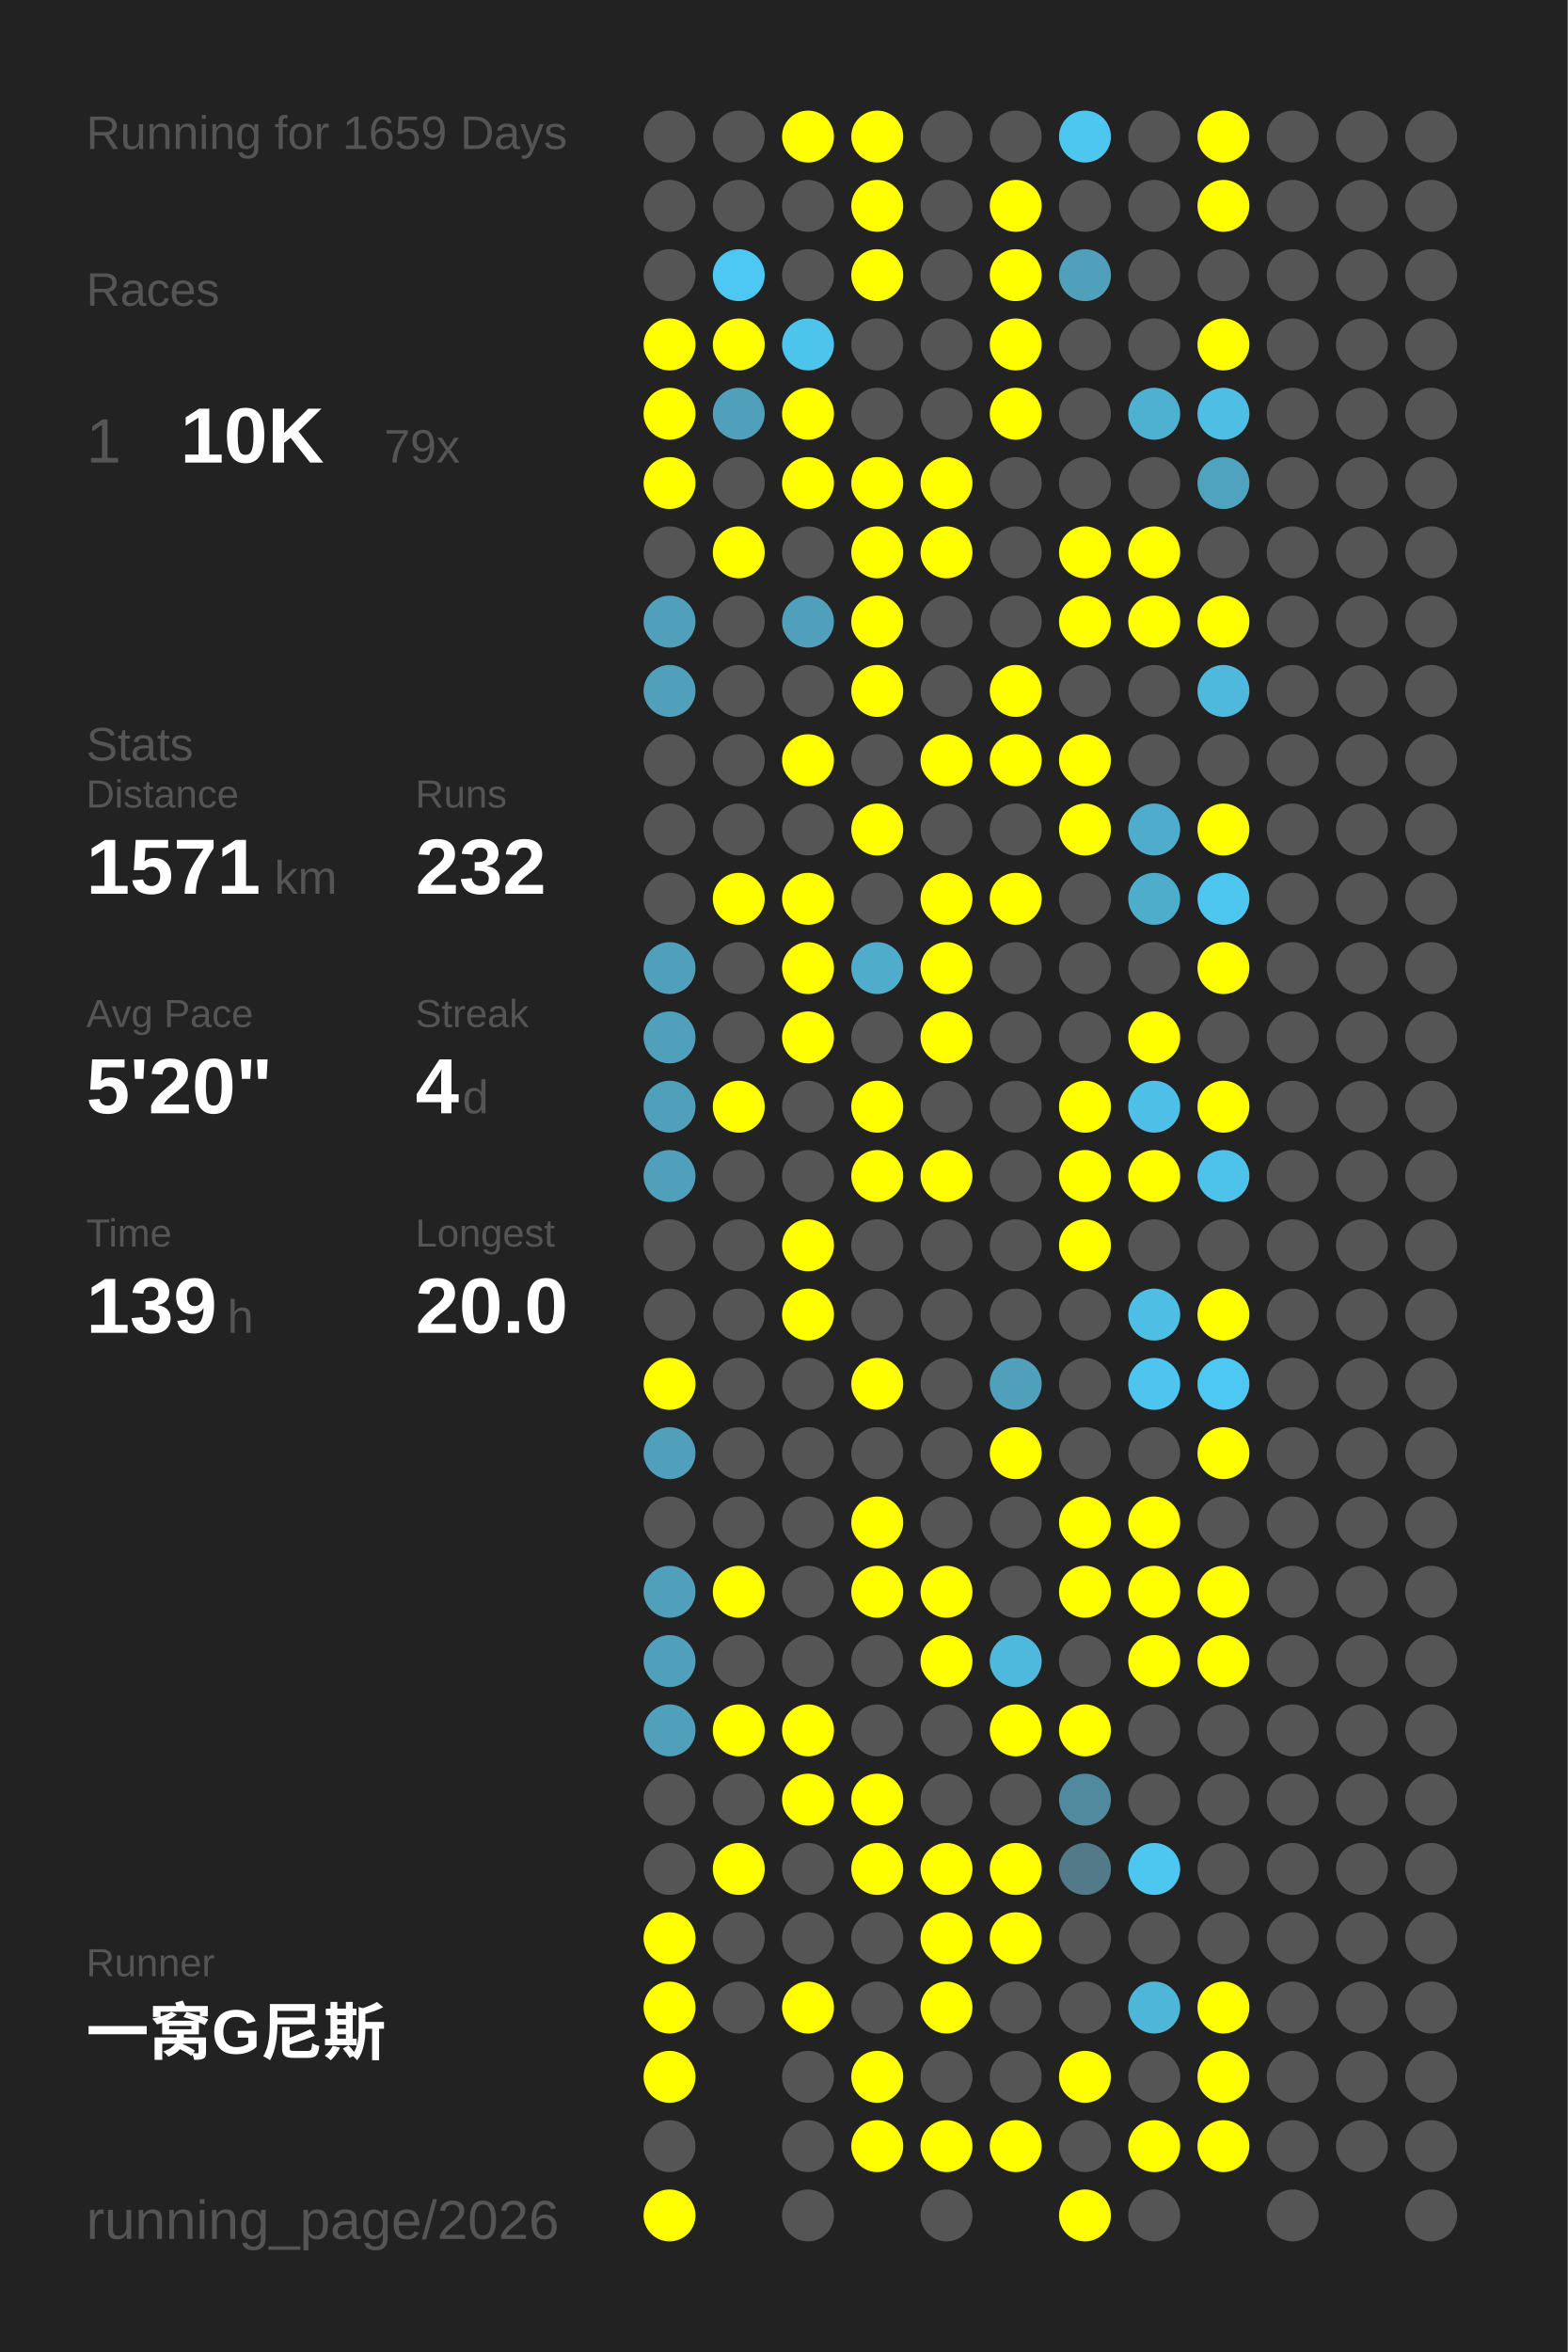
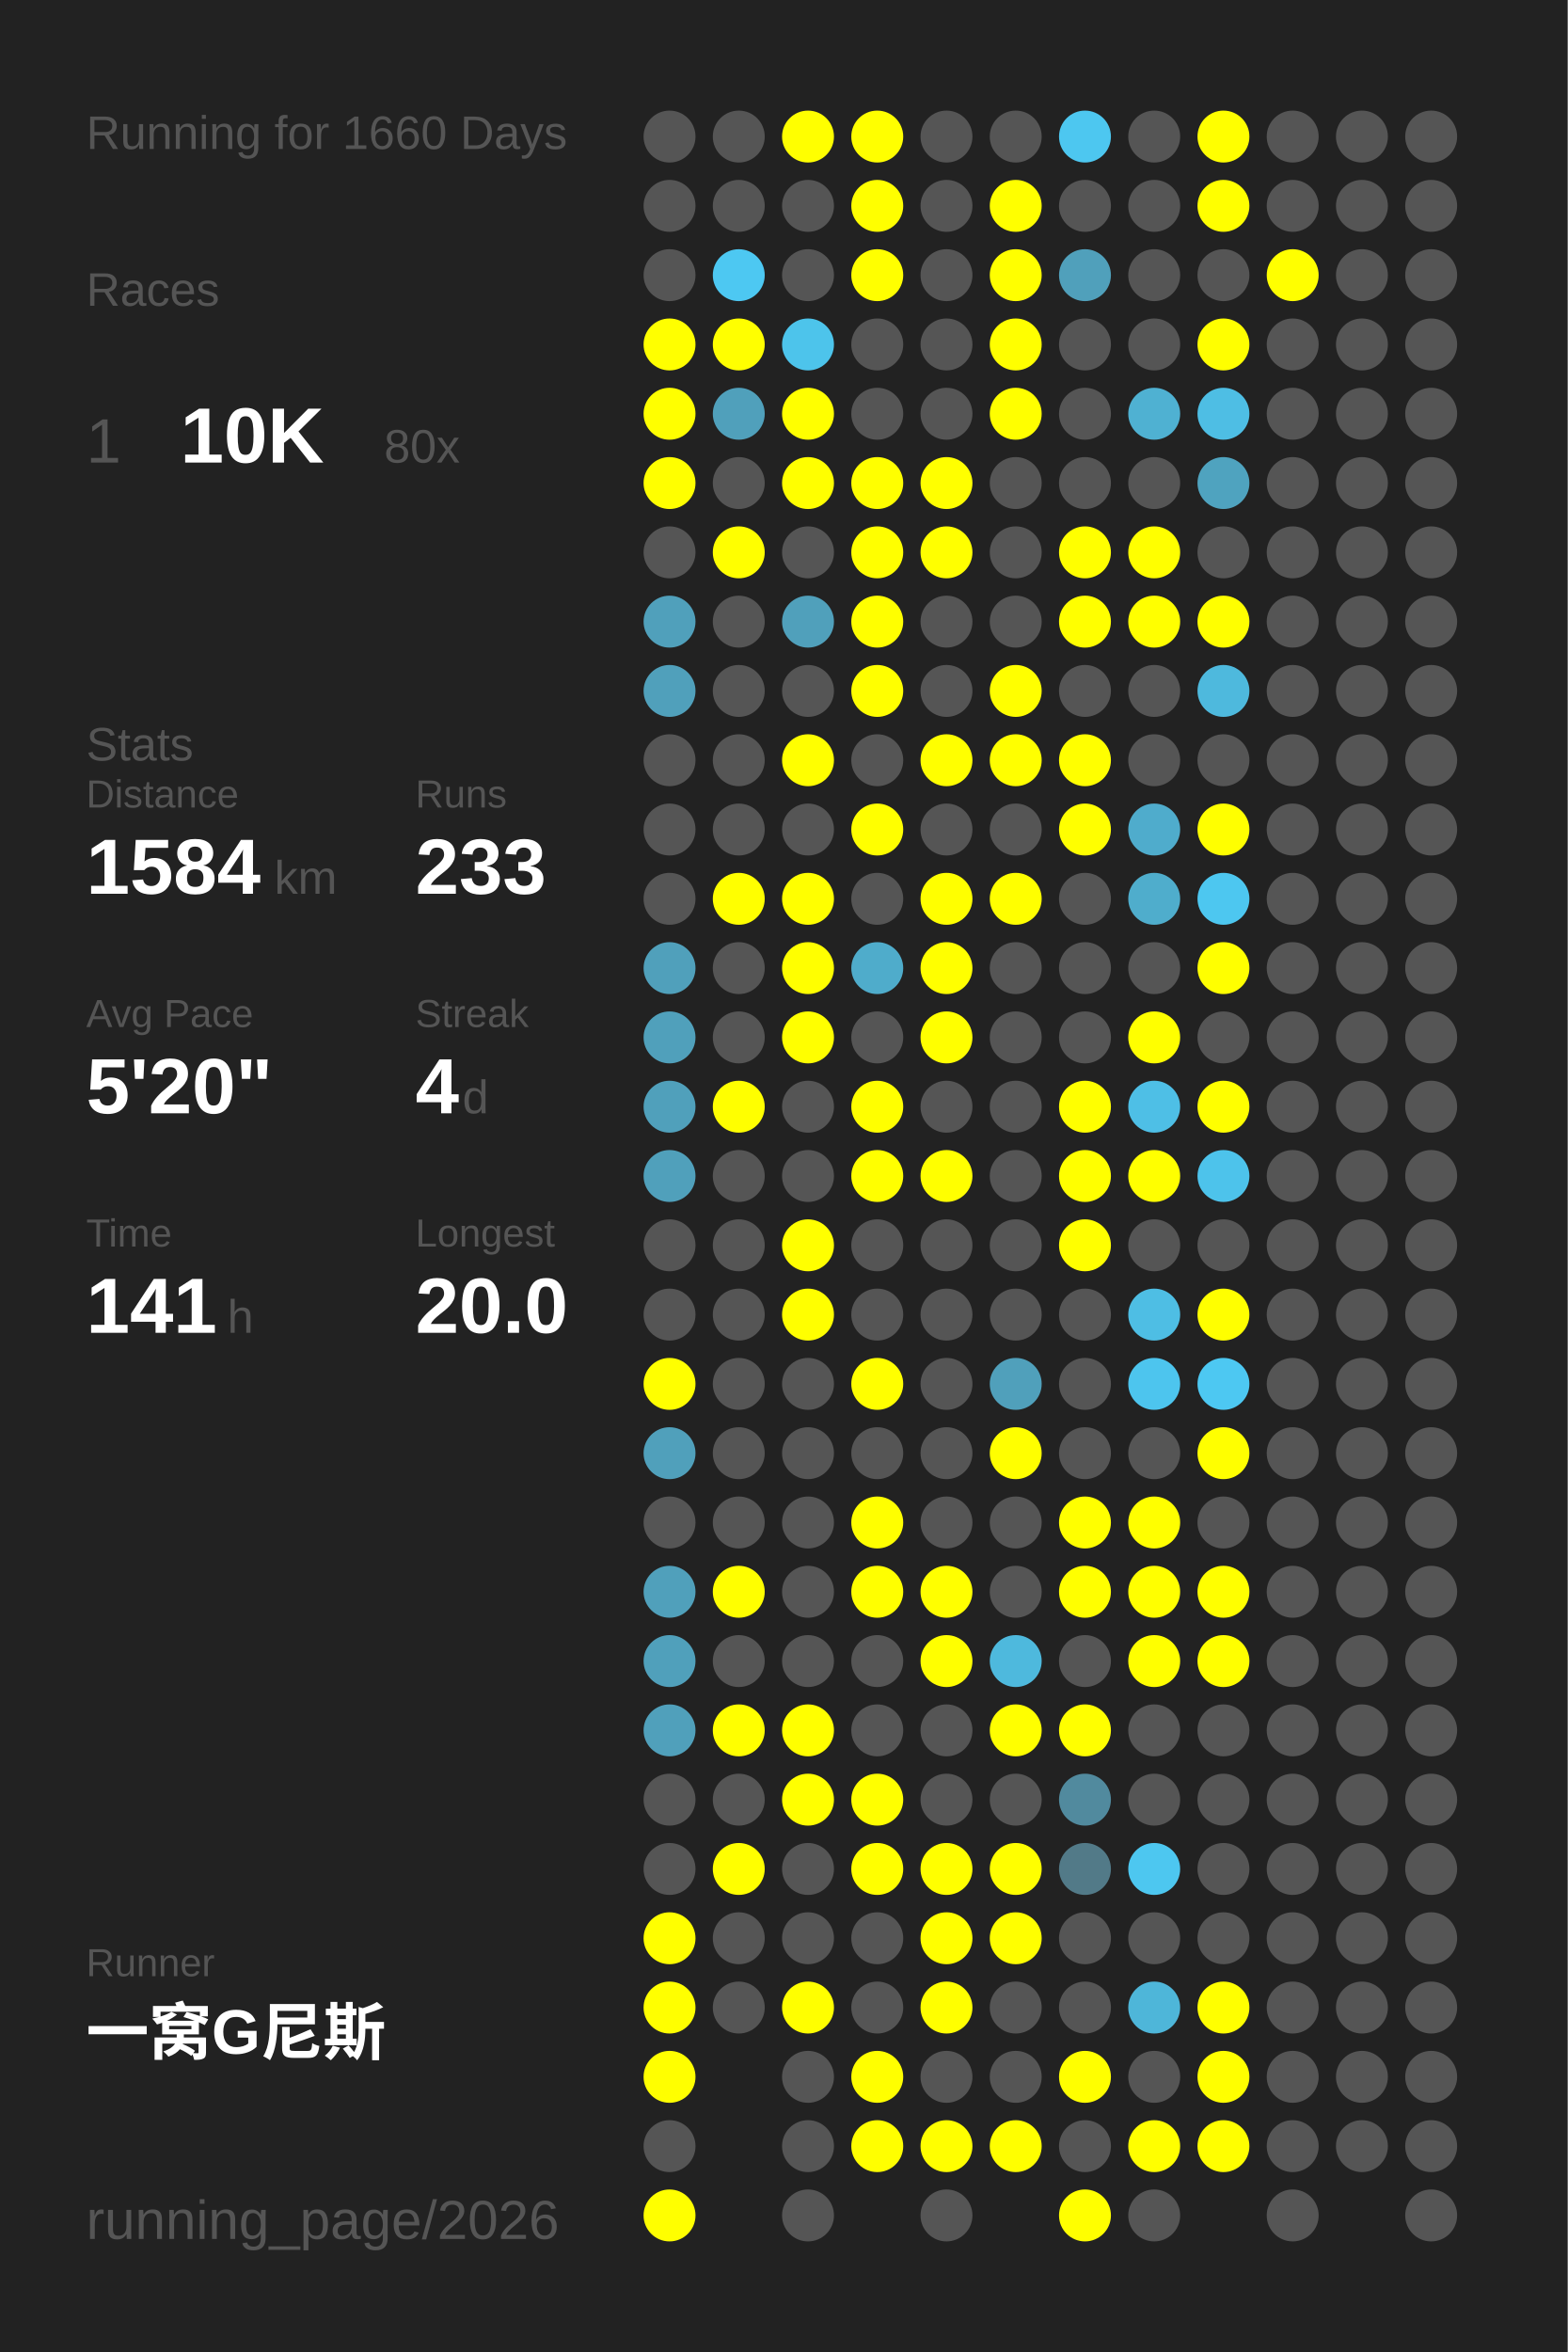
<svg xmlns="http://www.w3.org/2000/svg" baseProfile="full" height="300mm" version="1.1" viewBox="0,0,200,300" width="200mm">
  <defs />
  <rect fill="#222222" height="300" width="200" x="0" y="0" />
-   <text fill="#555555" style="font-size:6px; font-family:Arial;" x="11" y="19">Running for 1659 Days</text>
+   <text fill="#555555" style="font-size:6px; font-family:Arial;" x="11" y="19">Running for 1660 Days</text>
  <text fill="#555555" style="font-size:6px; font-family:Arial;" x="11" y="39">Races</text>
  <text fill="#555555" style="font-size:8px; font-family:Arial;" x="11" y="59">1</text>
  <text fill="#FFFFFF" style="font-size:10px; font-family:Arial; font-weight:bold;" x="23" y="59">10K</text>
-   <text fill="#555555" style="font-size:6px; font-family:Arial;" x="49" y="59">79x</text>
+   <text fill="#555555" style="font-size:6px; font-family:Arial;" x="49" y="59">80x</text>
  <text fill="#555555" style="font-size:6px; font-family:Arial;" x="11" y="97">Stats</text>
  <text fill="#555555" style="font-size:5px; font-family:Arial;" x="11" y="103">Distance</text>
-   <text fill="#FFFFFF" style="font-size:10px; font-family:Arial; font-weight:bold;" x="11" y="114">1571</text>
+   <text fill="#FFFFFF" style="font-size:10px; font-family:Arial; font-weight:bold;" x="11" y="114">1584</text>
  <text fill="#555555" style="font-size:6px; font-family:Arial;" x="35" y="114">km</text>
  <text fill="#555555" style="font-size:5px; font-family:Arial;" x="53" y="103">Runs</text>
-   <text fill="#FFFFFF" style="font-size:10px; font-family:Arial; font-weight:bold;" x="53" y="114">232</text>
+   <text fill="#FFFFFF" style="font-size:10px; font-family:Arial; font-weight:bold;" x="53" y="114">233</text>
  <text fill="#555555" style="font-size:5px; font-family:Arial;" x="11" y="131">Avg Pace</text>
  <text fill="#FFFFFF" style="font-size:10px; font-family:Arial; font-weight:bold;" x="11" y="142">5'20"</text>
  <text fill="#555555" style="font-size:5px; font-family:Arial;" x="53" y="131">Streak</text>
  <text fill="#FFFFFF" style="font-size:10px; font-family:Arial; font-weight:bold;" x="53" y="142">4</text>
  <text fill="#555555" style="font-size:6px; font-family:Arial;" x="59" y="142">d</text>
  <text fill="#555555" style="font-size:5px; font-family:Arial;" x="11" y="159">Time</text>
-   <text fill="#FFFFFF" style="font-size:10px; font-family:Arial; font-weight:bold;" x="11" y="170">139</text>
+   <text fill="#FFFFFF" style="font-size:10px; font-family:Arial; font-weight:bold;" x="11" y="170">141</text>
  <text fill="#555555" style="font-size:6px; font-family:Arial;" x="29" y="170">h</text>
  <text fill="#555555" style="font-size:5px; font-family:Arial;" x="53" y="159">Longest</text>
  <text fill="#FFFFFF" style="font-size:10px; font-family:Arial; font-weight:bold;" x="53" y="170">20.0</text>
  <text fill="#555555" style="font-size:5px; font-family:Arial;" x="11" y="252.065">Runner</text>
  <text fill="#FFFFFF" style="font-size:8px; font-family:Arial; font-weight:bold;" x="11" y="262.065">一窝G尼斯</text>
  <text fill="#555555" style="font-size:7px; font-family:Arial;" x="11" y="285.581">running_page/2026</text>
  <circle cx="85.417" cy="17.419" fill="#555555" r="3.312" />
  <circle cx="85.417" cy="26.258" fill="#555555" r="3.312" />
  <circle cx="85.417" cy="35.097" fill="#555555" r="3.312" />
  <circle cx="85.417" cy="43.935" fill="#FFFF00" r="3.312" />
  <circle cx="85.417" cy="52.774" fill="#FFFF00" r="3.312" />
  <circle cx="85.417" cy="61.613" fill="#FFFF00" r="3.312" />
  <circle cx="85.417" cy="70.452" fill="#555555" r="3.312" />
  <circle cx="85.417" cy="79.29" fill="#50a0bb" r="3.312" />
  <circle cx="85.417" cy="88.129" fill="#50a0bb" r="3.312" />
  <circle cx="85.417" cy="96.968" fill="#555555" r="3.312" />
  <circle cx="85.417" cy="105.806" fill="#555555" r="3.312" />
  <circle cx="85.417" cy="114.645" fill="#555555" r="3.312" />
  <circle cx="85.417" cy="123.484" fill="#50a0bb" r="3.312" />
  <circle cx="85.417" cy="132.323" fill="#50a0bb" r="3.312" />
  <circle cx="85.417" cy="141.161" fill="#50a0bb" r="3.312" />
  <circle cx="85.417" cy="150" fill="#50a0bb" r="3.312" />
  <circle cx="85.417" cy="158.839" fill="#555555" r="3.312" />
  <circle cx="85.417" cy="167.677" fill="#555555" r="3.312" />
  <circle cx="85.417" cy="176.516" fill="#FFFF00" r="3.312" />
  <circle cx="85.417" cy="185.355" fill="#50a0bb" r="3.312" />
  <circle cx="85.417" cy="194.194" fill="#555555" r="3.312" />
  <circle cx="85.417" cy="203.032" fill="#50a0bb" r="3.312" />
  <circle cx="85.417" cy="211.871" fill="#50a0bb" r="3.312" />
  <circle cx="85.417" cy="220.71" fill="#50a0bb" r="3.312" />
  <circle cx="85.417" cy="229.548" fill="#555555" r="3.312" />
  <circle cx="85.417" cy="238.387" fill="#555555" r="3.312" />
  <circle cx="85.417" cy="247.226" fill="#FFFF00" r="3.312" />
  <circle cx="85.417" cy="256.065" fill="#FFFF00" r="3.312" />
  <circle cx="85.417" cy="264.903" fill="#FFFF00" r="3.312" />
  <circle cx="85.417" cy="273.742" fill="#555555" r="3.312" />
  <circle cx="85.417" cy="282.581" fill="#FFFF00" r="3.312" />
  <circle cx="94.25" cy="17.419" fill="#555555" r="3.312" />
  <circle cx="94.25" cy="26.258" fill="#555555" r="3.312" />
  <circle cx="94.25" cy="35.097" fill="#4dc8f2" r="3.312" />
  <circle cx="94.25" cy="43.935" fill="#FFFF00" r="3.312" />
  <circle cx="94.25" cy="52.774" fill="#50a0bb" r="3.312" />
  <circle cx="94.25" cy="61.613" fill="#555555" r="3.312" />
  <circle cx="94.25" cy="70.452" fill="#FFFF00" r="3.312" />
  <circle cx="94.25" cy="79.29" fill="#555555" r="3.312" />
  <circle cx="94.25" cy="88.129" fill="#555555" r="3.312" />
  <circle cx="94.25" cy="96.968" fill="#555555" r="3.312" />
  <circle cx="94.25" cy="105.806" fill="#555555" r="3.312" />
  <circle cx="94.25" cy="114.645" fill="#FFFF00" r="3.312" />
  <circle cx="94.25" cy="123.484" fill="#555555" r="3.312" />
  <circle cx="94.25" cy="132.323" fill="#555555" r="3.312" />
  <circle cx="94.25" cy="141.161" fill="#FFFF00" r="3.312" />
  <circle cx="94.25" cy="150" fill="#555555" r="3.312" />
  <circle cx="94.25" cy="158.839" fill="#555555" r="3.312" />
  <circle cx="94.25" cy="167.677" fill="#555555" r="3.312" />
  <circle cx="94.25" cy="176.516" fill="#555555" r="3.312" />
  <circle cx="94.25" cy="185.355" fill="#555555" r="3.312" />
  <circle cx="94.25" cy="194.194" fill="#555555" r="3.312" />
  <circle cx="94.25" cy="203.032" fill="#FFFF00" r="3.312" />
  <circle cx="94.25" cy="211.871" fill="#555555" r="3.312" />
  <circle cx="94.25" cy="220.71" fill="#FFFF00" r="3.312" />
  <circle cx="94.25" cy="229.548" fill="#555555" r="3.312" />
  <circle cx="94.25" cy="238.387" fill="#FFFF00" r="3.312" />
  <circle cx="94.25" cy="247.226" fill="#555555" r="3.312" />
  <circle cx="94.25" cy="256.065" fill="#555555" r="3.312" />
  <circle cx="103.083" cy="17.419" fill="#FFFF00" r="3.312" />
  <circle cx="103.083" cy="26.258" fill="#555555" r="3.312" />
  <circle cx="103.083" cy="35.097" fill="#555555" r="3.312" />
  <circle cx="103.083" cy="43.935" fill="#4dc4eb" r="3.312" />
  <circle cx="103.083" cy="52.774" fill="#FFFF00" r="3.312" />
  <circle cx="103.083" cy="61.613" fill="#FFFF00" r="3.312" />
  <circle cx="103.083" cy="70.452" fill="#555555" r="3.312" />
  <circle cx="103.083" cy="79.29" fill="#50a0bb" r="3.312" />
  <circle cx="103.083" cy="88.129" fill="#555555" r="3.312" />
  <circle cx="103.083" cy="96.968" fill="#FFFF00" r="3.312" />
  <circle cx="103.083" cy="105.806" fill="#555555" r="3.312" />
  <circle cx="103.083" cy="114.645" fill="#FFFF00" r="3.312" />
  <circle cx="103.083" cy="123.484" fill="#FFFF00" r="3.312" />
  <circle cx="103.083" cy="132.323" fill="#FFFF00" r="3.312" />
  <circle cx="103.083" cy="141.161" fill="#555555" r="3.312" />
  <circle cx="103.083" cy="150" fill="#555555" r="3.312" />
  <circle cx="103.083" cy="158.839" fill="#FFFF00" r="3.312" />
  <circle cx="103.083" cy="167.677" fill="#FFFF00" r="3.312" />
  <circle cx="103.083" cy="176.516" fill="#555555" r="3.312" />
  <circle cx="103.083" cy="185.355" fill="#555555" r="3.312" />
  <circle cx="103.083" cy="194.194" fill="#555555" r="3.312" />
  <circle cx="103.083" cy="203.032" fill="#555555" r="3.312" />
  <circle cx="103.083" cy="211.871" fill="#555555" r="3.312" />
  <circle cx="103.083" cy="220.71" fill="#FFFF00" r="3.312" />
  <circle cx="103.083" cy="229.548" fill="#FFFF00" r="3.312" />
  <circle cx="103.083" cy="238.387" fill="#555555" r="3.312" />
  <circle cx="103.083" cy="247.226" fill="#555555" r="3.312" />
  <circle cx="103.083" cy="256.065" fill="#FFFF00" r="3.312" />
  <circle cx="103.083" cy="264.903" fill="#555555" r="3.312" />
  <circle cx="103.083" cy="273.742" fill="#555555" r="3.312" />
  <circle cx="103.083" cy="282.581" fill="#555555" r="3.312" />
  <circle cx="111.917" cy="17.419" fill="#FFFF00" r="3.312" />
  <circle cx="111.917" cy="26.258" fill="#FFFF00" r="3.312" />
  <circle cx="111.917" cy="35.097" fill="#FFFF00" r="3.312" />
  <circle cx="111.917" cy="43.935" fill="#555555" r="3.312" />
  <circle cx="111.917" cy="52.774" fill="#555555" r="3.312" />
  <circle cx="111.917" cy="61.613" fill="#FFFF00" r="3.312" />
  <circle cx="111.917" cy="70.452" fill="#FFFF00" r="3.312" />
  <circle cx="111.917" cy="79.29" fill="#FFFF00" r="3.312" />
  <circle cx="111.917" cy="88.129" fill="#FFFF00" r="3.312" />
  <circle cx="111.917" cy="96.968" fill="#555555" r="3.312" />
  <circle cx="111.917" cy="105.806" fill="#FFFF00" r="3.312" />
  <circle cx="111.917" cy="114.645" fill="#555555" r="3.312" />
  <circle cx="111.917" cy="123.484" fill="#4faccb" r="3.312" />
  <circle cx="111.917" cy="132.323" fill="#555555" r="3.312" />
  <circle cx="111.917" cy="141.161" fill="#FFFF00" r="3.312" />
  <circle cx="111.917" cy="150" fill="#FFFF00" r="3.312" />
  <circle cx="111.917" cy="158.839" fill="#555555" r="3.312" />
  <circle cx="111.917" cy="167.677" fill="#555555" r="3.312" />
  <circle cx="111.917" cy="176.516" fill="#FFFF00" r="3.312" />
  <circle cx="111.917" cy="185.355" fill="#555555" r="3.312" />
  <circle cx="111.917" cy="194.194" fill="#FFFF00" r="3.312" />
  <circle cx="111.917" cy="203.032" fill="#FFFF00" r="3.312" />
  <circle cx="111.917" cy="211.871" fill="#555555" r="3.312" />
  <circle cx="111.917" cy="220.71" fill="#555555" r="3.312" />
  <circle cx="111.917" cy="229.548" fill="#FFFF00" r="3.312" />
  <circle cx="111.917" cy="238.387" fill="#FFFF00" r="3.312" />
  <circle cx="111.917" cy="247.226" fill="#555555" r="3.312" />
  <circle cx="111.917" cy="256.065" fill="#555555" r="3.312" />
  <circle cx="111.917" cy="264.903" fill="#FFFF00" r="3.312" />
  <circle cx="111.917" cy="273.742" fill="#FFFF00" r="3.312" />
  <circle cx="120.75" cy="17.419" fill="#555555" r="3.312" />
  <circle cx="120.75" cy="26.258" fill="#555555" r="3.312" />
  <circle cx="120.75" cy="35.097" fill="#555555" r="3.312" />
  <circle cx="120.75" cy="43.935" fill="#555555" r="3.312" />
  <circle cx="120.75" cy="52.774" fill="#555555" r="3.312" />
  <circle cx="120.75" cy="61.613" fill="#FFFF00" r="3.312" />
  <circle cx="120.75" cy="70.452" fill="#FFFF00" r="3.312" />
  <circle cx="120.75" cy="79.29" fill="#555555" r="3.312" />
  <circle cx="120.75" cy="88.129" fill="#555555" r="3.312" />
  <circle cx="120.75" cy="96.968" fill="#FFFF00" r="3.312" />
  <circle cx="120.75" cy="105.806" fill="#555555" r="3.312" />
  <circle cx="120.75" cy="114.645" fill="#FFFF00" r="3.312" />
  <circle cx="120.75" cy="123.484" fill="#FFFF00" r="3.312" />
  <circle cx="120.75" cy="132.323" fill="#FFFF00" r="3.312" />
  <circle cx="120.75" cy="141.161" fill="#555555" r="3.312" />
  <circle cx="120.75" cy="150" fill="#FFFF00" r="3.312" />
  <circle cx="120.75" cy="158.839" fill="#555555" r="3.312" />
  <circle cx="120.75" cy="167.677" fill="#555555" r="3.312" />
  <circle cx="120.75" cy="176.516" fill="#555555" r="3.312" />
  <circle cx="120.75" cy="185.355" fill="#555555" r="3.312" />
  <circle cx="120.75" cy="194.194" fill="#555555" r="3.312" />
  <circle cx="120.75" cy="203.032" fill="#FFFF00" r="3.312" />
  <circle cx="120.75" cy="211.871" fill="#FFFF00" r="3.312" />
  <circle cx="120.75" cy="220.71" fill="#555555" r="3.312" />
  <circle cx="120.75" cy="229.548" fill="#555555" r="3.312" />
  <circle cx="120.75" cy="238.387" fill="#FFFF00" r="3.312" />
  <circle cx="120.75" cy="247.226" fill="#FFFF00" r="3.312" />
  <circle cx="120.75" cy="256.065" fill="#FFFF00" r="3.312" />
  <circle cx="120.75" cy="264.903" fill="#555555" r="3.312" />
  <circle cx="120.75" cy="273.742" fill="#FFFF00" r="3.312" />
  <circle cx="120.75" cy="282.581" fill="#555555" r="3.312" />
  <circle cx="129.583" cy="17.419" fill="#555555" r="3.312" />
  <circle cx="129.583" cy="26.258" fill="#FFFF00" r="3.312" />
  <circle cx="129.583" cy="35.097" fill="#FFFF00" r="3.312" />
  <circle cx="129.583" cy="43.935" fill="#FFFF00" r="3.312" />
  <circle cx="129.583" cy="52.774" fill="#FFFF00" r="3.312" />
  <circle cx="129.583" cy="61.613" fill="#555555" r="3.312" />
  <circle cx="129.583" cy="70.452" fill="#555555" r="3.312" />
  <circle cx="129.583" cy="79.29" fill="#555555" r="3.312" />
  <circle cx="129.583" cy="88.129" fill="#FFFF00" r="3.312" />
  <circle cx="129.583" cy="96.968" fill="#FFFF00" r="3.312" />
  <circle cx="129.583" cy="105.806" fill="#555555" r="3.312" />
  <circle cx="129.583" cy="114.645" fill="#FFFF00" r="3.312" />
  <circle cx="129.583" cy="123.484" fill="#555555" r="3.312" />
  <circle cx="129.583" cy="132.323" fill="#555555" r="3.312" />
  <circle cx="129.583" cy="141.161" fill="#555555" r="3.312" />
  <circle cx="129.583" cy="150" fill="#555555" r="3.312" />
  <circle cx="129.583" cy="158.839" fill="#555555" r="3.312" />
  <circle cx="129.583" cy="167.677" fill="#555555" r="3.312" />
  <circle cx="129.583" cy="176.516" fill="#50a0bb" r="3.312" />
  <circle cx="129.583" cy="185.355" fill="#FFFF00" r="3.312" />
  <circle cx="129.583" cy="194.194" fill="#555555" r="3.312" />
  <circle cx="129.583" cy="203.032" fill="#555555" r="3.312" />
  <circle cx="129.583" cy="211.871" fill="#4eb9dd" r="3.312" />
  <circle cx="129.583" cy="220.71" fill="#FFFF00" r="3.312" />
  <circle cx="129.583" cy="229.548" fill="#555555" r="3.312" />
  <circle cx="129.583" cy="238.387" fill="#FFFF00" r="3.312" />
  <circle cx="129.583" cy="247.226" fill="#FFFF00" r="3.312" />
  <circle cx="129.583" cy="256.065" fill="#555555" r="3.312" />
  <circle cx="129.583" cy="264.903" fill="#555555" r="3.312" />
  <circle cx="129.583" cy="273.742" fill="#FFFF00" r="3.312" />
  <circle cx="138.417" cy="17.419" fill="#4dc7f0" r="3.312" />
  <circle cx="138.417" cy="26.258" fill="#555555" r="3.312" />
  <circle cx="138.417" cy="35.097" fill="#50a0bb" r="3.312" />
  <circle cx="138.417" cy="43.935" fill="#555555" r="3.312" />
  <circle cx="138.417" cy="52.774" fill="#555555" r="3.312" />
  <circle cx="138.417" cy="61.613" fill="#555555" r="3.312" />
  <circle cx="138.417" cy="70.452" fill="#FFFF00" r="3.312" />
  <circle cx="138.417" cy="79.29" fill="#FFFF00" r="3.312" />
  <circle cx="138.417" cy="88.129" fill="#555555" r="3.312" />
  <circle cx="138.417" cy="96.968" fill="#FFFF00" r="3.312" />
  <circle cx="138.417" cy="105.806" fill="#FFFF00" r="3.312" />
  <circle cx="138.417" cy="114.645" fill="#555555" r="3.312" />
  <circle cx="138.417" cy="123.484" fill="#555555" r="3.312" />
  <circle cx="138.417" cy="132.323" fill="#555555" r="3.312" />
  <circle cx="138.417" cy="141.161" fill="#FFFF00" r="3.312" />
  <circle cx="138.417" cy="150" fill="#FFFF00" r="3.312" />
  <circle cx="138.417" cy="158.839" fill="#FFFF00" r="3.312" />
  <circle cx="138.417" cy="167.677" fill="#555555" r="3.312" />
  <circle cx="138.417" cy="176.516" fill="#555555" r="3.312" />
  <circle cx="138.417" cy="185.355" fill="#555555" r="3.312" />
  <circle cx="138.417" cy="194.194" fill="#FFFF00" r="3.312" />
  <circle cx="138.417" cy="203.032" fill="#FFFF00" r="3.312" />
  <circle cx="138.417" cy="211.871" fill="#555555" r="3.312" />
  <circle cx="138.417" cy="220.71" fill="#FFFF00" r="3.312" />
  <circle cx="138.417" cy="229.548" fill="#518a9e" r="3.312" />
  <circle cx="138.417" cy="238.387" fill="#527a88" r="3.312" />
  <circle cx="138.417" cy="247.226" fill="#555555" r="3.312" />
  <circle cx="138.417" cy="256.065" fill="#555555" r="3.312" />
  <circle cx="138.417" cy="264.903" fill="#FFFF00" r="3.312" />
  <circle cx="138.417" cy="273.742" fill="#555555" r="3.312" />
  <circle cx="138.417" cy="282.581" fill="#FFFF00" r="3.312" />
  <circle cx="147.25" cy="17.419" fill="#555555" r="3.312" />
  <circle cx="147.25" cy="26.258" fill="#555555" r="3.312" />
  <circle cx="147.25" cy="35.097" fill="#555555" r="3.312" />
  <circle cx="147.25" cy="43.935" fill="#555555" r="3.312" />
  <circle cx="147.25" cy="52.774" fill="#4fb1d2" r="3.312" />
  <circle cx="147.25" cy="61.613" fill="#555555" r="3.312" />
  <circle cx="147.25" cy="70.452" fill="#FFFF00" r="3.312" />
  <circle cx="147.25" cy="79.29" fill="#FFFF00" r="3.312" />
  <circle cx="147.25" cy="88.129" fill="#555555" r="3.312" />
  <circle cx="147.25" cy="96.968" fill="#555555" r="3.312" />
  <circle cx="147.25" cy="105.806" fill="#4faccc" r="3.312" />
  <circle cx="147.25" cy="114.645" fill="#4fadcc" r="3.312" />
  <circle cx="147.25" cy="123.484" fill="#555555" r="3.312" />
  <circle cx="147.25" cy="132.323" fill="#FFFF00" r="3.312" />
  <circle cx="147.25" cy="141.161" fill="#4ebfe6" r="3.312" />
  <circle cx="147.25" cy="150" fill="#FFFF00" r="3.312" />
  <circle cx="147.25" cy="158.839" fill="#555555" r="3.312" />
  <circle cx="147.25" cy="167.677" fill="#4ebee4" r="3.312" />
  <circle cx="147.25" cy="176.516" fill="#4dc5ee" r="3.312" />
  <circle cx="147.25" cy="185.355" fill="#555555" r="3.312" />
  <circle cx="147.25" cy="194.194" fill="#FFFF00" r="3.312" />
  <circle cx="147.25" cy="203.032" fill="#FFFF00" r="3.312" />
  <circle cx="147.25" cy="211.871" fill="#FFFF00" r="3.312" />
  <circle cx="147.25" cy="220.71" fill="#555555" r="3.312" />
  <circle cx="147.25" cy="229.548" fill="#555555" r="3.312" />
  <circle cx="147.25" cy="238.387" fill="#4dc7f0" r="3.312" />
  <circle cx="147.25" cy="247.226" fill="#555555" r="3.312" />
  <circle cx="147.25" cy="256.065" fill="#4eb6d9" r="3.312" />
  <circle cx="147.25" cy="264.903" fill="#555555" r="3.312" />
  <circle cx="147.25" cy="273.742" fill="#FFFF00" r="3.312" />
  <circle cx="147.25" cy="282.581" fill="#555555" r="3.312" />
  <circle cx="156.083" cy="17.419" fill="#FFFF00" r="3.312" />
  <circle cx="156.083" cy="26.258" fill="#FFFF00" r="3.312" />
  <circle cx="156.083" cy="35.097" fill="#555555" r="3.312" />
  <circle cx="156.083" cy="43.935" fill="#FFFF00" r="3.312" />
  <circle cx="156.083" cy="52.774" fill="#4ebee4" r="3.312" />
  <circle cx="156.083" cy="61.613" fill="#4fa3bf" r="3.312" />
  <circle cx="156.083" cy="70.452" fill="#555555" r="3.312" />
  <circle cx="156.083" cy="79.29" fill="#FFFF00" r="3.312" />
  <circle cx="156.083" cy="88.129" fill="#4eb9dd" r="3.312" />
  <circle cx="156.083" cy="96.968" fill="#555555" r="3.312" />
  <circle cx="156.083" cy="105.806" fill="#FFFF00" r="3.312" />
  <circle cx="156.083" cy="114.645" fill="#4dc7f0" r="3.312" />
  <circle cx="156.083" cy="123.484" fill="#FFFF00" r="3.312" />
  <circle cx="156.083" cy="132.323" fill="#555555" r="3.312" />
  <circle cx="156.083" cy="141.161" fill="#FFFF00" r="3.312" />
  <circle cx="156.083" cy="150" fill="#4dc3eb" r="3.312" />
  <circle cx="156.083" cy="158.839" fill="#555555" r="3.312" />
  <circle cx="156.083" cy="167.677" fill="#FFFF00" r="3.312" />
  <circle cx="156.083" cy="176.516" fill="#4dc8f2" r="3.312" />
  <circle cx="156.083" cy="185.355" fill="#FFFF00" r="3.312" />
  <circle cx="156.083" cy="194.194" fill="#555555" r="3.312" />
  <circle cx="156.083" cy="203.032" fill="#FFFF00" r="3.312" />
  <circle cx="156.083" cy="211.871" fill="#FFFF00" r="3.312" />
  <circle cx="156.083" cy="220.71" fill="#555555" r="3.312" />
  <circle cx="156.083" cy="229.548" fill="#555555" r="3.312" />
  <circle cx="156.083" cy="238.387" fill="#555555" r="3.312" />
  <circle cx="156.083" cy="247.226" fill="#555555" r="3.312" />
  <circle cx="156.083" cy="256.065" fill="#FFFF00" r="3.312" />
  <circle cx="156.083" cy="264.903" fill="#FFFF00" r="3.312" />
  <circle cx="156.083" cy="273.742" fill="#FFFF00" r="3.312" />
  <circle cx="164.917" cy="17.419" fill="#555555" r="3.312" />
  <circle cx="164.917" cy="26.258" fill="#555555" r="3.312" />
-   <circle cx="164.917" cy="35.097" fill="#555555" r="3.312" />
+   <circle cx="164.917" cy="35.097" fill="#FFFF00" r="3.312" />
  <circle cx="164.917" cy="43.935" fill="#555555" r="3.312" />
  <circle cx="164.917" cy="52.774" fill="#555555" r="3.312" />
  <circle cx="164.917" cy="61.613" fill="#555555" r="3.312" />
  <circle cx="164.917" cy="70.452" fill="#555555" r="3.312" />
  <circle cx="164.917" cy="79.29" fill="#555555" r="3.312" />
  <circle cx="164.917" cy="88.129" fill="#555555" r="3.312" />
  <circle cx="164.917" cy="96.968" fill="#555555" r="3.312" />
  <circle cx="164.917" cy="105.806" fill="#555555" r="3.312" />
  <circle cx="164.917" cy="114.645" fill="#555555" r="3.312" />
  <circle cx="164.917" cy="123.484" fill="#555555" r="3.312" />
  <circle cx="164.917" cy="132.323" fill="#555555" r="3.312" />
  <circle cx="164.917" cy="141.161" fill="#555555" r="3.312" />
  <circle cx="164.917" cy="150" fill="#555555" r="3.312" />
  <circle cx="164.917" cy="158.839" fill="#555555" r="3.312" />
  <circle cx="164.917" cy="167.677" fill="#555555" r="3.312" />
  <circle cx="164.917" cy="176.516" fill="#555555" r="3.312" />
  <circle cx="164.917" cy="185.355" fill="#555555" r="3.312" />
  <circle cx="164.917" cy="194.194" fill="#555555" r="3.312" />
  <circle cx="164.917" cy="203.032" fill="#555555" r="3.312" />
  <circle cx="164.917" cy="211.871" fill="#555555" r="3.312" />
  <circle cx="164.917" cy="220.71" fill="#555555" r="3.312" />
  <circle cx="164.917" cy="229.548" fill="#555555" r="3.312" />
  <circle cx="164.917" cy="238.387" fill="#555555" r="3.312" />
  <circle cx="164.917" cy="247.226" fill="#555555" r="3.312" />
  <circle cx="164.917" cy="256.065" fill="#555555" r="3.312" />
  <circle cx="164.917" cy="264.903" fill="#555555" r="3.312" />
  <circle cx="164.917" cy="273.742" fill="#555555" r="3.312" />
  <circle cx="164.917" cy="282.581" fill="#555555" r="3.312" />
  <circle cx="173.75" cy="17.419" fill="#555555" r="3.312" />
  <circle cx="173.75" cy="26.258" fill="#555555" r="3.312" />
  <circle cx="173.75" cy="35.097" fill="#555555" r="3.312" />
  <circle cx="173.75" cy="43.935" fill="#555555" r="3.312" />
  <circle cx="173.75" cy="52.774" fill="#555555" r="3.312" />
  <circle cx="173.75" cy="61.613" fill="#555555" r="3.312" />
  <circle cx="173.75" cy="70.452" fill="#555555" r="3.312" />
  <circle cx="173.75" cy="79.29" fill="#555555" r="3.312" />
  <circle cx="173.75" cy="88.129" fill="#555555" r="3.312" />
  <circle cx="173.75" cy="96.968" fill="#555555" r="3.312" />
  <circle cx="173.75" cy="105.806" fill="#555555" r="3.312" />
  <circle cx="173.75" cy="114.645" fill="#555555" r="3.312" />
  <circle cx="173.75" cy="123.484" fill="#555555" r="3.312" />
  <circle cx="173.75" cy="132.323" fill="#555555" r="3.312" />
  <circle cx="173.75" cy="141.161" fill="#555555" r="3.312" />
  <circle cx="173.75" cy="150" fill="#555555" r="3.312" />
  <circle cx="173.75" cy="158.839" fill="#555555" r="3.312" />
  <circle cx="173.75" cy="167.677" fill="#555555" r="3.312" />
  <circle cx="173.75" cy="176.516" fill="#555555" r="3.312" />
  <circle cx="173.75" cy="185.355" fill="#555555" r="3.312" />
  <circle cx="173.75" cy="194.194" fill="#555555" r="3.312" />
  <circle cx="173.75" cy="203.032" fill="#555555" r="3.312" />
  <circle cx="173.75" cy="211.871" fill="#555555" r="3.312" />
  <circle cx="173.75" cy="220.71" fill="#555555" r="3.312" />
  <circle cx="173.75" cy="229.548" fill="#555555" r="3.312" />
  <circle cx="173.75" cy="238.387" fill="#555555" r="3.312" />
  <circle cx="173.75" cy="247.226" fill="#555555" r="3.312" />
  <circle cx="173.75" cy="256.065" fill="#555555" r="3.312" />
  <circle cx="173.75" cy="264.903" fill="#555555" r="3.312" />
  <circle cx="173.75" cy="273.742" fill="#555555" r="3.312" />
  <circle cx="182.583" cy="17.419" fill="#555555" r="3.312" />
  <circle cx="182.583" cy="26.258" fill="#555555" r="3.312" />
  <circle cx="182.583" cy="35.097" fill="#555555" r="3.312" />
  <circle cx="182.583" cy="43.935" fill="#555555" r="3.312" />
  <circle cx="182.583" cy="52.774" fill="#555555" r="3.312" />
  <circle cx="182.583" cy="61.613" fill="#555555" r="3.312" />
  <circle cx="182.583" cy="70.452" fill="#555555" r="3.312" />
  <circle cx="182.583" cy="79.29" fill="#555555" r="3.312" />
  <circle cx="182.583" cy="88.129" fill="#555555" r="3.312" />
  <circle cx="182.583" cy="96.968" fill="#555555" r="3.312" />
  <circle cx="182.583" cy="105.806" fill="#555555" r="3.312" />
  <circle cx="182.583" cy="114.645" fill="#555555" r="3.312" />
  <circle cx="182.583" cy="123.484" fill="#555555" r="3.312" />
  <circle cx="182.583" cy="132.323" fill="#555555" r="3.312" />
  <circle cx="182.583" cy="141.161" fill="#555555" r="3.312" />
  <circle cx="182.583" cy="150" fill="#555555" r="3.312" />
  <circle cx="182.583" cy="158.839" fill="#555555" r="3.312" />
  <circle cx="182.583" cy="167.677" fill="#555555" r="3.312" />
  <circle cx="182.583" cy="176.516" fill="#555555" r="3.312" />
  <circle cx="182.583" cy="185.355" fill="#555555" r="3.312" />
  <circle cx="182.583" cy="194.194" fill="#555555" r="3.312" />
  <circle cx="182.583" cy="203.032" fill="#555555" r="3.312" />
  <circle cx="182.583" cy="211.871" fill="#555555" r="3.312" />
  <circle cx="182.583" cy="220.71" fill="#555555" r="3.312" />
  <circle cx="182.583" cy="229.548" fill="#555555" r="3.312" />
  <circle cx="182.583" cy="238.387" fill="#555555" r="3.312" />
  <circle cx="182.583" cy="247.226" fill="#555555" r="3.312" />
  <circle cx="182.583" cy="256.065" fill="#555555" r="3.312" />
  <circle cx="182.583" cy="264.903" fill="#555555" r="3.312" />
  <circle cx="182.583" cy="273.742" fill="#555555" r="3.312" />
  <circle cx="182.583" cy="282.581" fill="#555555" r="3.312" />
</svg>
